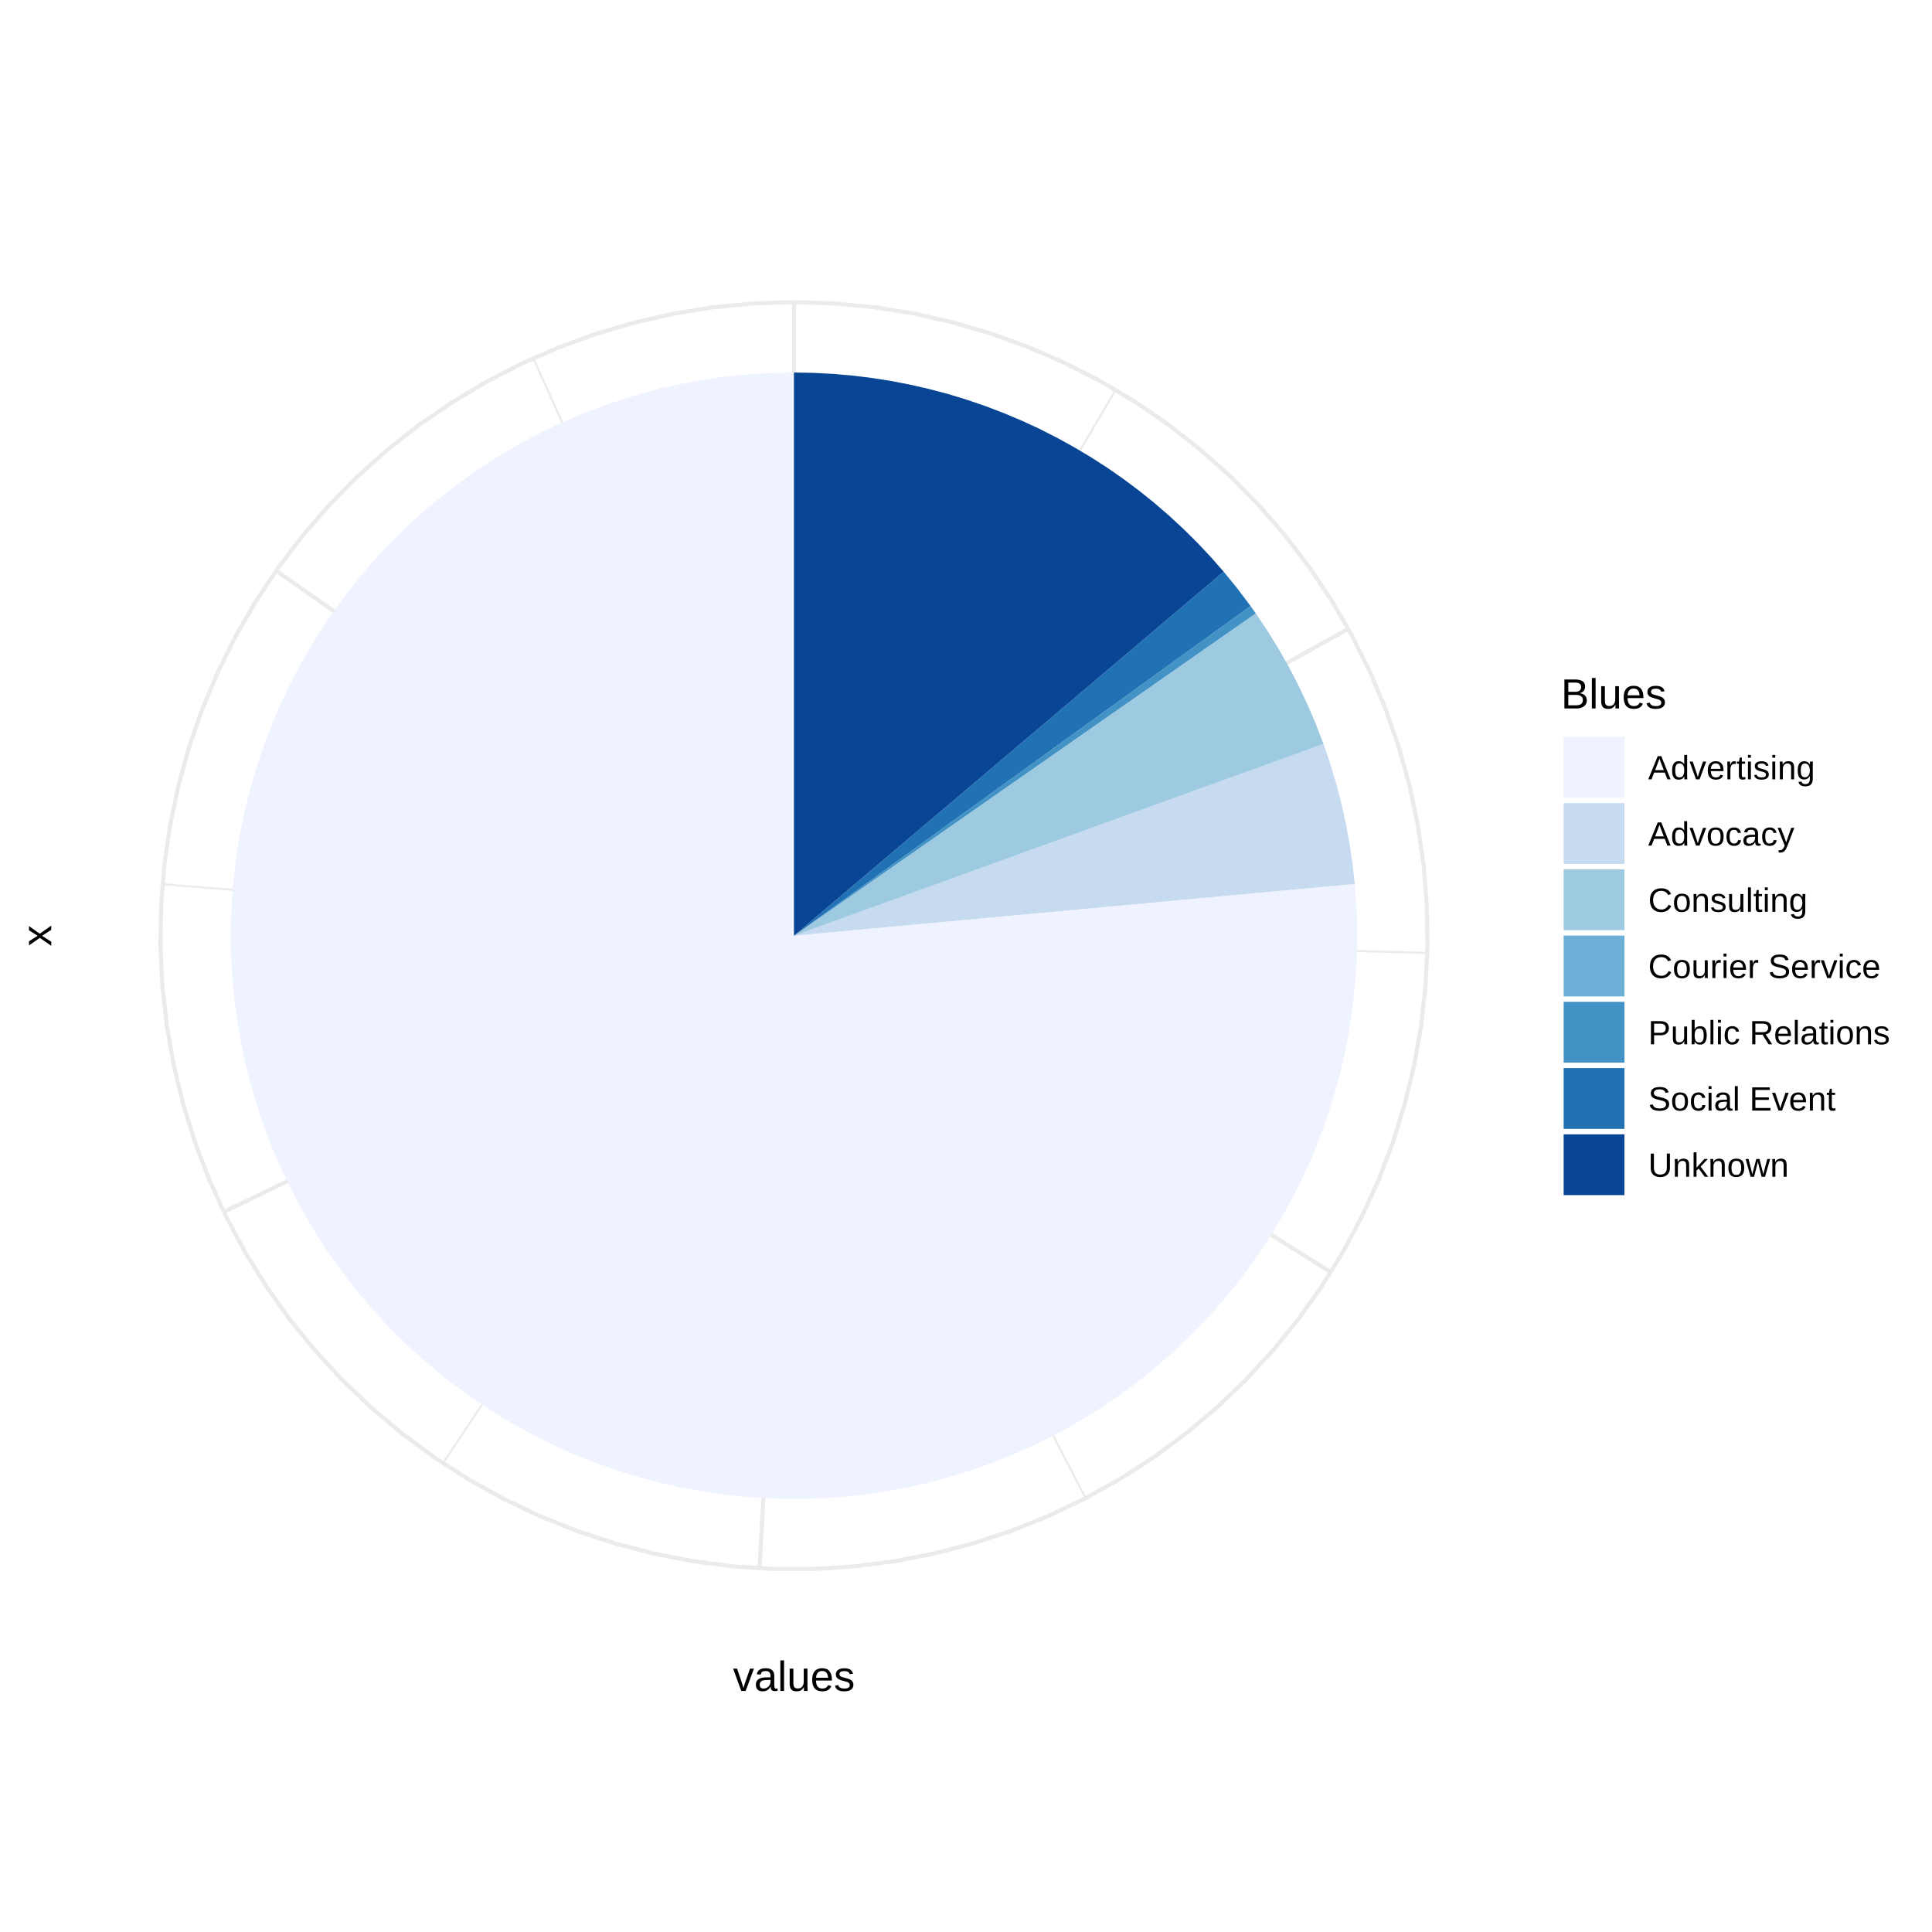
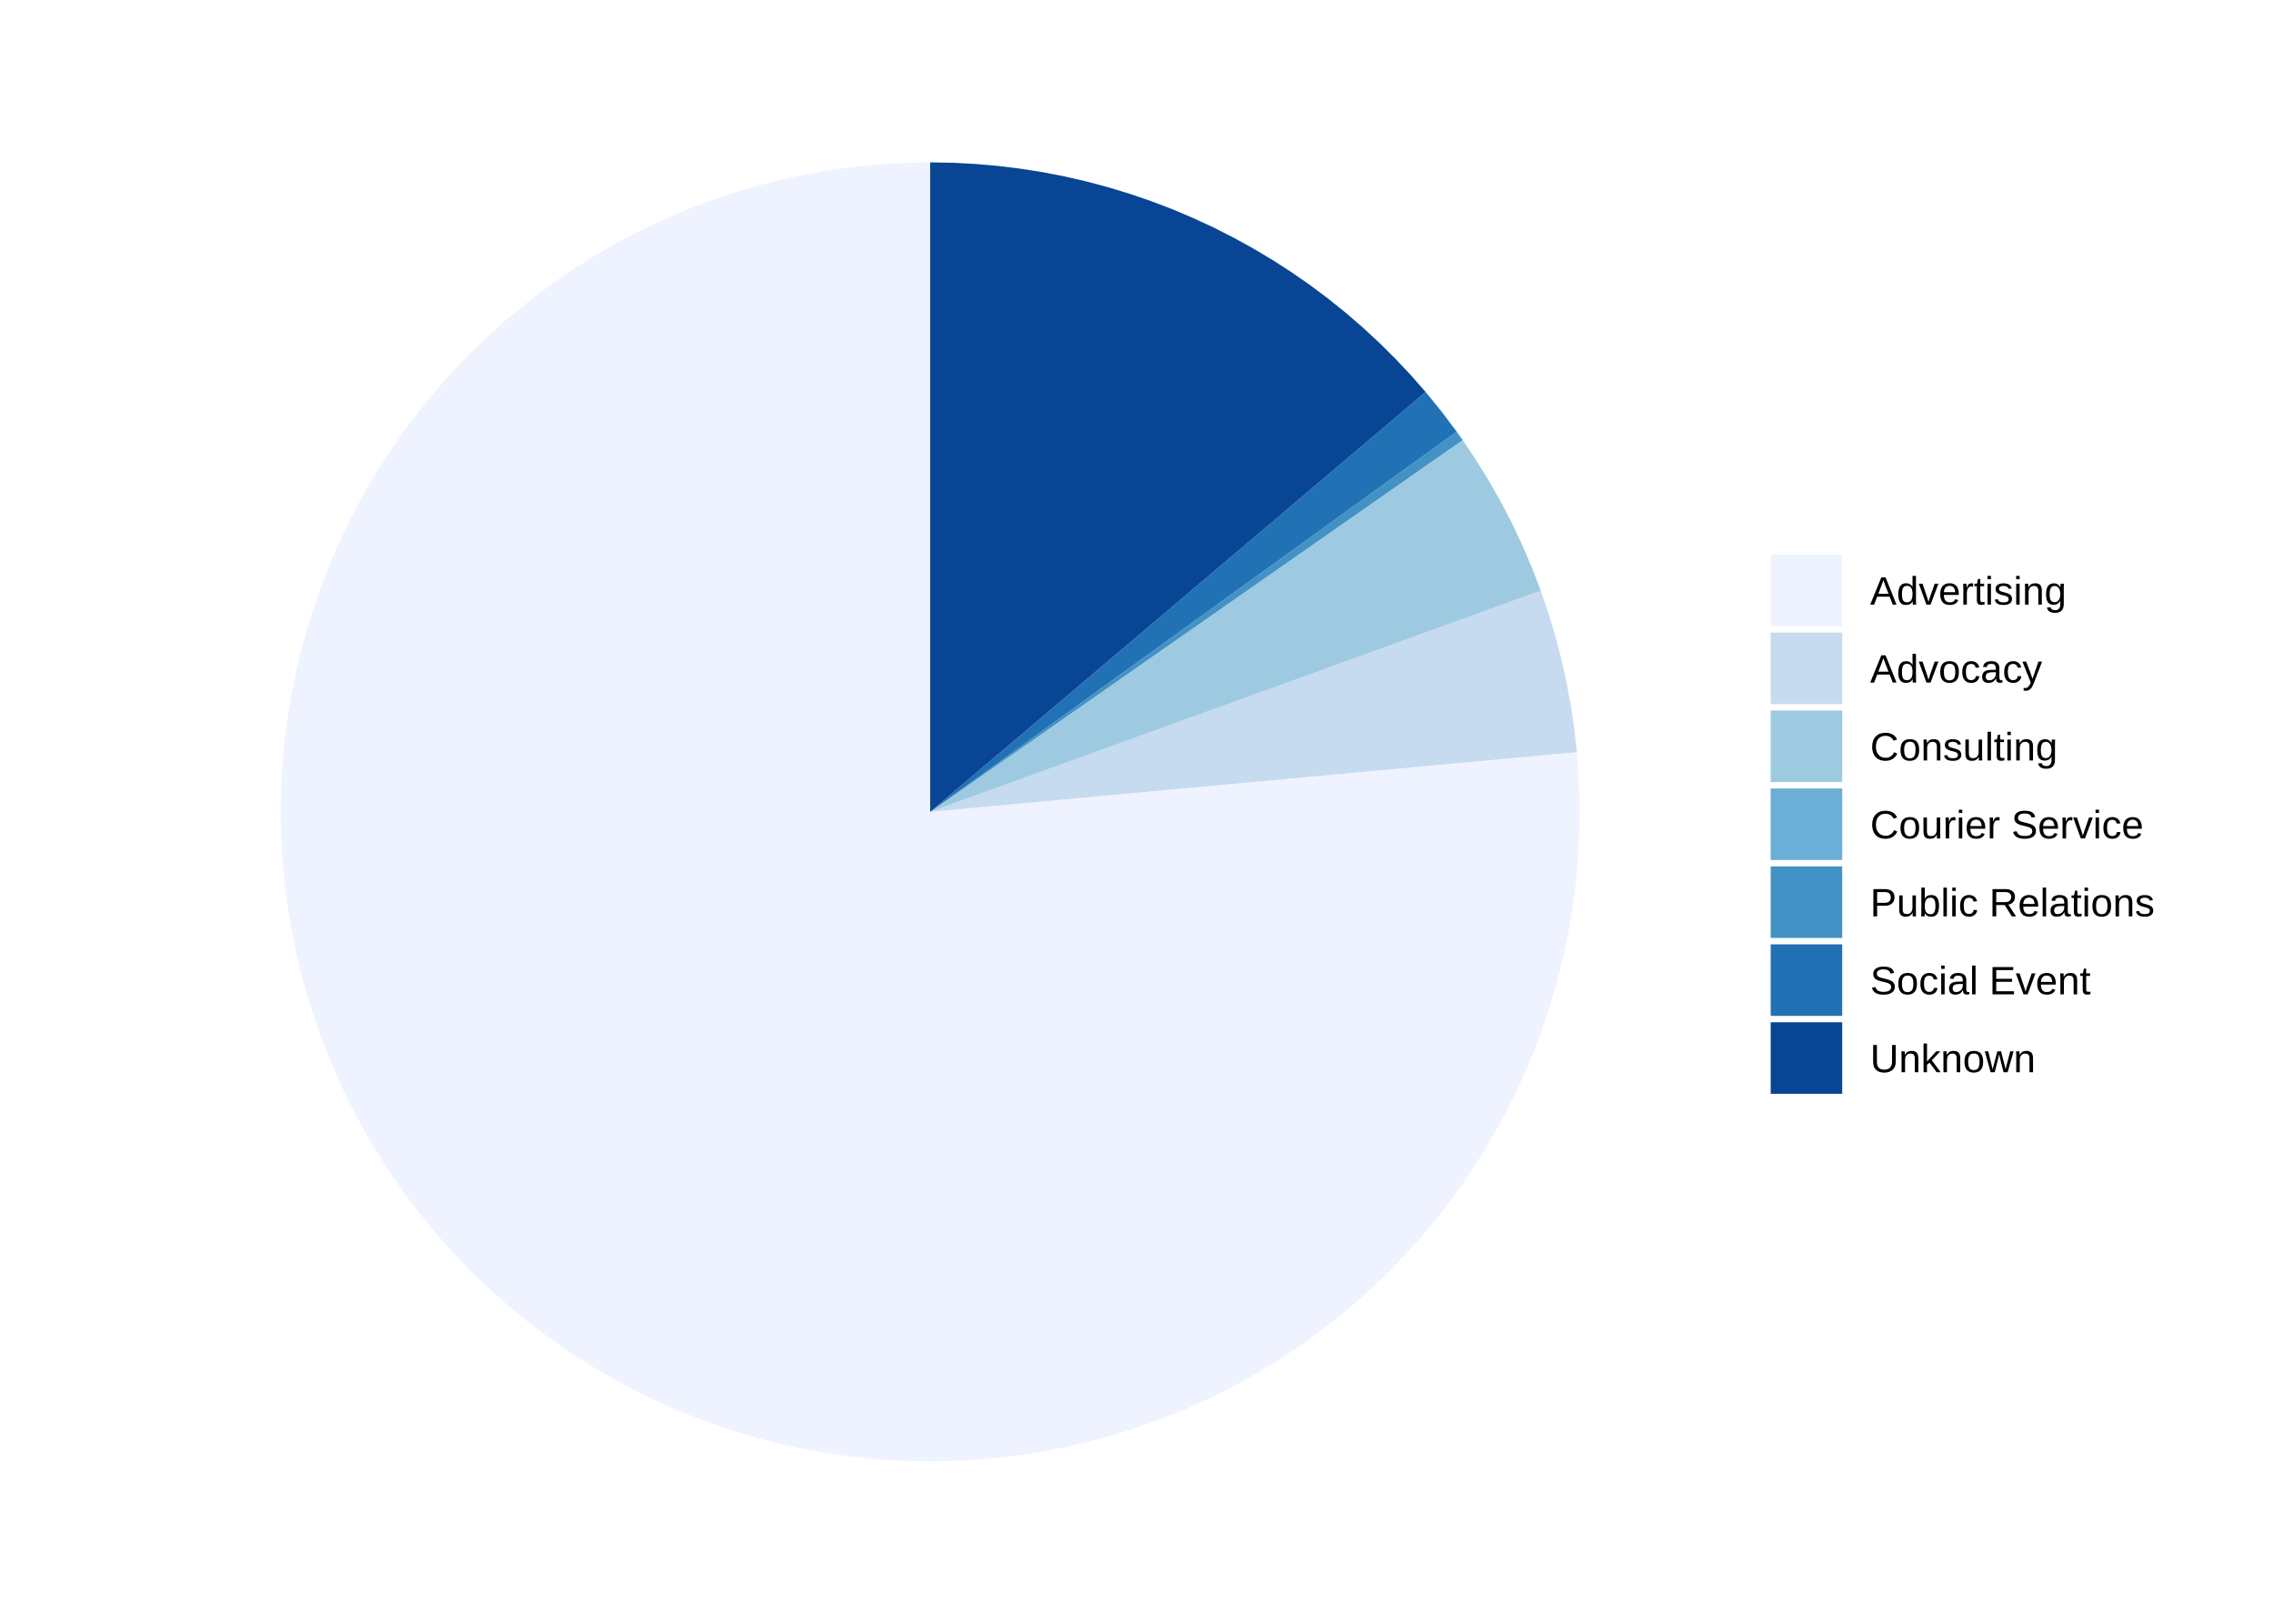
- <svg xmlns="http://www.w3.org/2000/svg" class="svglite" width="504.00pt" height="504.00pt" viewBox="0 0 504.00 504.00">
+ <svg xmlns="http://www.w3.org/2000/svg" class="svglite" width="504.00pt" height="360.00pt" viewBox="0 0 504.00 360.00">
  <defs>
    <style type="text/css">
    .svglite line, .svglite polyline, .svglite polygon, .svglite path, .svglite rect, .svglite circle {
      fill: none;
      stroke: #000000;
      stroke-linecap: round;
      stroke-linejoin: round;
      stroke-miterlimit: 10.00;
    }
    .svglite text {
      white-space: pre;
    }
  </style>
  </defs>
  <rect width="100%" height="100%" style="stroke: none; fill: none;" />
  <defs>
-     <clipPath id="cpMC4wMHw1MDQuMDB8MC4wMHw1MDQuMDA=">
-       <rect x="0.00" y="0.00" width="504.00" height="504.00" />
+     <clipPath id="cpMC4wMHw1MDQuMDB8MC4wMHwzNjAuMDA=">
+       <rect x="0.00" y="0.00" width="504.00" height="360.00" />
    </clipPath>
  </defs>
-   <g clip-path="url(#cpMC4wMHw1MDQuMDB8MC4wMHw1MDQuMDA=)">
+   <g clip-path="url(#cpMC4wMHw1MDQuMDB8MC4wMHwzNjAuMDA=)">
</g>
  <defs>
-     <clipPath id="cpMC4wMHw1MDQuMDB8NTQuOTd8NDQ5LjAz">
-       <rect x="0" y="54.97" width="504.00" height="394.05" />
+     <clipPath id="cpMjYuMjV8Mzg2LjI1fDAuMDB8MzYwLjAw">
+       <rect x="26.25" y="0.00" width="360.00" height="360.00" />
    </clipPath>
  </defs>
-   <g clip-path="url(#cpMC4wMHw1MDQuMDB8NTQuOTd8NDQ5LjAz)">
- </g>
-   <g clip-path="url(#cpMC4wMHw1MDQuMDB8MC4wMHw1MDQuMDA=)">
- </g>
-   <defs>
-     <clipPath id="cpMjMuNDh8MzkwLjc2fDYwLjQ1fDQyNy43NA==">
-       <rect x="23.48" y="60.45" width="367.29" height="367.29" />
-     </clipPath>
-   </defs>
-   <g clip-path="url(#cpMjMuNDh8MzkwLjc2fDYwLjQ1fDQyNy43NA==)">
-     <polyline points="207.12,244.10 207.12,78.82 " style="stroke-width: 1.07; stroke: #EBEBEB; stroke-linecap: butt;" />
-     <polyline points="207.12,244.10 351.73,164.06 " style="stroke-width: 1.07; stroke: #EBEBEB; stroke-linecap: butt;" />
-     <polyline points="207.12,244.10 347.17,331.87 " style="stroke-width: 1.07; stroke: #EBEBEB; stroke-linecap: butt;" />
-     <polyline points="207.12,244.10 198.15,409.13 " style="stroke-width: 1.07; stroke: #EBEBEB; stroke-linecap: butt;" />
-     <polyline points="207.12,244.10 58.38,316.16 " style="stroke-width: 1.07; stroke: #EBEBEB; stroke-linecap: butt;" />
-     <polyline points="207.12,244.10 72.04,148.86 " style="stroke-width: 1.07; stroke: #EBEBEB; stroke-linecap: butt;" />
-     <polyline points="207.12,244.10 207.12,78.82 " style="stroke-width: 0.53; stroke: #EBEBEB; stroke-linecap: butt;" />
-     <polyline points="207.12,244.10 291.05,101.72 " style="stroke-width: 0.53; stroke: #EBEBEB; stroke-linecap: butt;" />
-     <polyline points="207.12,244.10 351.73,164.06 " style="stroke-width: 0.53; stroke: #EBEBEB; stroke-linecap: butt;" />
-     <polyline points="207.12,244.10 372.34,248.59 " style="stroke-width: 0.53; stroke: #EBEBEB; stroke-linecap: butt;" />
-     <polyline points="207.12,244.10 347.17,331.87 " style="stroke-width: 0.53; stroke: #EBEBEB; stroke-linecap: butt;" />
-     <polyline points="207.12,244.10 283.20,390.83 " style="stroke-width: 0.53; stroke: #EBEBEB; stroke-linecap: butt;" />
-     <polyline points="207.12,244.10 198.15,409.13 " style="stroke-width: 0.53; stroke: #EBEBEB; stroke-linecap: butt;" />
-     <polyline points="207.12,244.10 115.58,381.71 " style="stroke-width: 0.53; stroke: #EBEBEB; stroke-linecap: butt;" />
-     <polyline points="207.12,244.10 58.38,316.16 " style="stroke-width: 0.53; stroke: #EBEBEB; stroke-linecap: butt;" />
-     <polyline points="207.12,244.10 42.39,230.65 " style="stroke-width: 0.53; stroke: #EBEBEB; stroke-linecap: butt;" />
-     <polyline points="207.12,244.10 72.04,148.86 " style="stroke-width: 0.53; stroke: #EBEBEB; stroke-linecap: butt;" />
-     <polyline points="207.12,244.10 139.12,93.45 " style="stroke-width: 0.53; stroke: #EBEBEB; stroke-linecap: butt;" />
-     <polyline points="207.12,170.64 211.78,170.79 216.42,171.23 221.02,171.97 225.57,172.99 230.04,174.31 234.42,175.90 238.69,177.77 242.83,179.91 246.83,182.30 250.67,184.94 254.34,187.83 257.81,190.93 261.08,194.26 264.13,197.78 266.96,201.49 269.54,205.37 271.87,209.41 273.94,213.58 275.74,217.88 277.26,222.29 278.51,226.78 279.46,231.34 280.12,235.96 280.49,240.60 280.57,245.26 280.35,249.92 279.83,254.55 279.02,259.14 277.92,263.67 276.54,268.12 274.87,272.48 272.94,276.72 270.74,280.83 268.28,284.79 265.57,288.58 262.64,292.20 259.47,295.63 256.10,298.84 252.53,301.84 248.77,304.60 244.85,307.12 240.78,309.39 236.57,311.39 232.24,313.13 227.82,314.58 223.30,315.75 218.73,316.63 214.10,317.22 209.45,317.52 204.79,317.52 200.14,317.22 195.51,316.63 190.94,315.75 186.42,314.58 182.00,313.13 177.67,311.39 173.46,309.39 169.39,307.12 165.46,304.60 161.71,301.84 158.14,298.84 154.77,295.63 151.60,292.20 148.66,288.58 145.96,284.79 143.50,280.83 141.30,276.72 139.37,272.48 137.70,268.12 136.32,263.67 135.22,259.14 134.41,254.55 133.89,249.92 133.67,245.26 133.75,240.60 134.11,235.96 134.78,231.34 135.73,226.78 136.97,222.29 138.50,217.88 140.30,213.58 142.37,209.41 144.70,205.37 147.28,201.49 150.11,197.78 153.16,194.26 156.43,190.93 159.90,187.83 163.57,184.94 167.41,182.30 171.40,179.91 175.55,177.77 179.82,175.90 184.20,174.31 188.67,172.99 193.22,171.97 197.82,171.23 202.46,170.79 207.12,170.64 " style="stroke-width: 1.07; stroke: #EBEBEB; stroke-linecap: butt;" />
-     <polyline points="207.12,78.82 217.60,79.15 228.04,80.15 238.40,81.80 248.63,84.12 258.69,87.07 268.55,90.66 278.16,94.86 287.48,99.67 296.48,105.06 305.12,111.00 313.36,117.49 321.18,124.48 328.53,131.95 335.40,139.88 341.75,148.23 347.56,156.96 352.81,166.04 357.46,175.44 361.52,185.11 364.95,195.02 367.74,205.13 369.89,215.40 371.38,225.78 372.21,236.23 372.38,246.72 371.88,257.20 370.72,267.62 368.90,277.95 366.42,288.14 363.31,298.16 359.57,307.95 355.21,317.49 350.26,326.74 344.73,335.65 338.64,344.19 332.03,352.33 324.91,360.04 317.32,367.28 309.29,374.02 300.84,380.24 292.02,385.91 282.86,391.00 273.39,395.51 263.65,399.41 253.68,402.68 243.53,405.32 233.23,407.30 222.83,408.63 212.36,409.29 201.88,409.29 191.41,408.63 181.01,407.30 170.71,405.32 160.56,402.68 150.59,399.41 140.85,395.51 131.38,391.00 122.22,385.91 113.40,380.24 104.95,374.02 96.92,367.28 89.33,360.04 82.21,352.33 75.60,344.19 69.51,335.65 63.98,326.74 59.03,317.49 54.67,307.95 50.93,298.16 47.82,288.14 45.34,277.95 43.52,267.62 42.36,257.20 41.86,246.72 42.03,236.23 42.86,225.78 44.35,215.40 46.50,205.13 49.29,195.02 52.72,185.11 56.78,175.44 61.43,166.04 66.68,156.96 72.49,148.23 78.84,139.88 85.71,131.95 93.06,124.48 100.88,117.49 109.12,111.00 117.76,105.06 126.76,99.67 136.08,94.86 145.69,90.66 155.55,87.07 165.61,84.12 175.84,81.80 186.20,80.15 196.64,79.15 207.12,78.82 " style="stroke-width: 1.07; stroke: #EBEBEB; stroke-linecap: butt;" />
-     <polygon points="207.12,244.10 207.12,239.03 207.12,233.97 207.12,228.90 207.12,223.83 207.12,218.77 207.12,213.70 207.12,208.64 207.12,203.57 207.12,198.50 207.12,193.44 207.12,188.37 207.12,183.31 207.12,178.24 207.12,173.17 207.12,168.11 207.12,163.04 207.12,157.98 207.12,152.91 207.12,147.84 207.12,142.78 207.12,137.71 207.12,132.64 207.12,127.58 207.12,122.51 207.12,117.45 207.12,112.38 207.12,107.31 207.12,102.25 207.12,97.18 202.15,97.27 197.19,97.52 192.23,97.94 187.30,98.53 182.38,99.28 177.50,100.20 172.65,101.28 167.84,102.53 163.07,103.94 158.36,105.51 153.69,107.24 149.10,109.13 144.56,111.17 140.10,113.36 135.72,115.70 131.42,118.19 127.20,120.82 123.08,123.60 119.05,126.51 115.12,129.55 111.30,132.73 107.59,136.04 103.99,139.47 100.51,143.02 97.15,146.68 93.92,150.46 90.81,154.34 87.84,158.32 85.01,162.41 82.32,166.59 79.77,170.85 77.36,175.20 75.10,179.63 73.00,184.13 71.05,188.70 69.25,193.34 67.61,198.03 66.13,202.78 64.82,207.57 63.66,212.41 62.67,217.28 61.85,222.18 61.19,227.10 60.70,232.05 60.38,237.01 60.22,241.98 60.23,246.95 60.41,251.92 60.76,256.88 61.28,261.82 61.96,266.74 62.81,271.64 63.82,276.51 65.00,281.33 66.34,286.12 67.84,290.86 69.51,295.54 71.33,300.17 73.30,304.73 75.43,309.22 77.71,313.64 80.13,317.98 82.70,322.23 85.42,326.40 88.27,330.47 91.26,334.44 94.38,338.30 97.64,342.06 101.01,345.71 104.51,349.24 108.13,352.65 111.85,355.94 115.69,359.10 119.64,362.13 123.68,365.02 127.82,367.77 132.04,370.38 136.36,372.85 140.76,375.17 145.23,377.34 149.77,379.36 154.38,381.22 159.05,382.93 163.77,384.47 168.54,385.86 173.36,387.08 178.22,388.14 183.11,389.04 188.02,389.77 192.96,390.33 197.92,390.72 202.88,390.95 207.85,391.01 212.82,390.90 217.79,390.63 222.74,390.18 227.67,389.57 232.58,388.79 237.46,387.85 242.30,386.74 247.11,385.47 251.87,384.03 256.58,382.44 261.23,380.69 265.82,378.78 270.34,376.72 274.79,374.50 279.16,372.14 283.45,369.63 287.65,366.97 291.76,364.18 295.78,361.25 299.69,358.18 303.50,354.98 307.19,351.66 310.77,348.21 314.24,344.65 317.58,340.97 320.79,337.17 323.87,333.28 326.82,329.28 329.64,325.18 332.31,320.99 334.84,316.71 337.22,312.35 339.46,307.91 341.54,303.39 343.47,298.81 345.24,294.17 346.85,289.47 348.31,284.71 349.60,279.91 350.73,275.07 351.70,270.20 352.50,265.29 353.13,260.36 353.60,255.41 353.90,250.45 354.03,245.48 353.99,240.51 353.79,235.55 353.41,230.59 348.37,231.06 343.32,231.52 338.28,231.99 333.23,232.45 328.19,232.92 323.15,233.38 318.10,233.85 313.06,234.32 308.01,234.78 302.97,235.25 297.92,235.71 292.88,236.18 287.83,236.65 282.79,237.11 277.74,237.58 272.70,238.04 267.65,238.51 262.61,238.97 257.57,239.44 252.52,239.91 247.48,240.37 242.43,240.84 237.39,241.30 232.34,241.77 227.30,242.23 222.25,242.70 217.21,243.17 212.16,243.63 207.12,244.10 207.12,244.10 " style="stroke-width: 1.07; stroke: none; stroke-linecap: butt; stroke-linejoin: miter; fill: #EFF3FF;" />
-     <polygon points="207.12,244.10 212.16,243.63 217.21,243.17 222.25,242.70 227.30,242.23 232.34,241.77 237.39,241.30 242.43,240.84 247.48,240.37 252.52,239.91 257.57,239.44 262.61,238.97 267.65,238.51 272.70,238.04 277.74,237.58 282.79,237.11 287.83,236.65 292.88,236.18 297.92,235.71 302.97,235.25 308.01,234.78 313.06,234.32 318.10,233.85 323.15,233.38 328.19,232.92 333.23,232.45 338.28,231.99 343.32,231.52 348.37,231.06 353.41,230.59 352.82,225.26 352.04,219.96 351.06,214.69 349.89,209.46 348.54,204.28 346.99,199.15 345.26,194.08 340.49,195.80 335.73,197.53 330.97,199.25 326.20,200.98 321.44,202.70 316.68,204.43 311.91,206.15 307.15,207.87 302.39,209.60 297.62,211.32 292.86,213.05 288.10,214.77 283.33,216.50 278.57,218.22 273.81,219.95 269.04,221.67 264.28,223.40 259.52,225.12 254.75,226.85 249.99,228.57 245.23,230.30 240.46,232.02 235.70,233.75 230.94,235.47 226.17,237.20 221.41,238.92 216.65,240.65 211.88,242.37 207.12,244.10 207.12,244.10 " style="stroke-width: 1.07; stroke: none; stroke-linecap: butt; stroke-linejoin: miter; fill: #C6DBEF;" />
-     <polygon points="207.12,244.10 211.88,242.37 216.65,240.65 221.41,238.92 226.17,237.20 230.94,235.47 235.70,233.75 240.46,232.02 245.23,230.30 249.99,228.57 254.75,226.85 259.52,225.12 264.28,223.40 269.04,221.67 273.81,219.95 278.57,218.22 283.33,216.50 288.10,214.77 292.86,213.05 297.62,211.32 302.39,209.60 307.15,207.87 311.91,206.15 316.68,204.43 321.44,202.70 326.20,200.98 330.97,199.25 335.73,197.53 340.49,195.80 345.26,194.08 343.29,188.95 341.14,183.90 338.79,178.94 336.27,174.06 333.56,169.29 330.68,164.61 327.62,160.05 323.47,162.95 319.31,165.85 315.16,168.75 311.00,171.65 306.84,174.54 302.69,177.44 298.53,180.34 294.38,183.24 290.22,186.14 286.07,189.03 281.91,191.93 277.76,194.83 273.60,197.73 269.45,200.63 265.29,203.52 261.14,206.42 256.98,209.32 252.83,212.22 248.67,215.12 244.52,218.01 240.36,220.91 236.21,223.81 232.05,226.71 227.90,229.61 223.74,232.51 219.59,235.40 215.43,238.30 211.28,241.20 207.12,244.10 207.12,244.10 " style="stroke-width: 1.07; stroke: none; stroke-linecap: butt; stroke-linejoin: miter; fill: #9ECAE1;" />
-     <polygon points="207.12,244.10 211.28,241.20 215.43,238.30 219.59,235.40 223.74,232.51 227.90,229.61 232.05,226.71 236.21,223.81 240.36,220.91 244.52,218.01 248.67,215.12 252.83,212.22 256.98,209.32 261.14,206.42 265.29,203.52 269.45,200.63 273.60,197.73 277.76,194.83 281.91,191.93 286.07,189.03 290.22,186.14 294.38,183.24 298.53,180.34 302.69,177.44 306.84,174.54 311.00,171.65 315.16,168.75 319.31,165.85 323.47,162.95 327.62,160.05 327.59,160.01 323.44,162.91 319.28,165.81 315.13,168.71 310.97,171.61 306.82,174.51 302.66,177.41 298.51,180.31 294.36,183.21 290.20,186.10 286.05,189.00 281.89,191.90 277.74,194.80 273.59,197.70 269.43,200.60 265.28,203.50 261.12,206.40 256.97,209.30 252.82,212.20 248.66,215.10 244.51,218.00 240.35,220.90 236.20,223.80 232.04,226.70 227.89,229.60 223.74,232.50 219.58,235.40 215.43,238.30 211.27,241.20 207.12,244.10 207.12,244.10 " style="stroke-width: 1.07; stroke: none; stroke-linecap: butt; stroke-linejoin: miter; fill: #6BAED6;" />
-     <polygon points="207.12,244.10 211.27,241.20 215.43,238.30 219.58,235.40 223.74,232.50 227.89,229.60 232.04,226.70 236.20,223.80 240.35,220.90 244.51,218.00 248.66,215.10 252.82,212.20 256.97,209.30 261.12,206.40 265.28,203.50 269.43,200.60 273.59,197.70 277.74,194.80 281.89,191.90 286.05,189.00 290.20,186.10 294.36,183.21 298.51,180.31 302.66,177.41 306.82,174.51 310.97,171.61 315.13,168.71 319.28,165.81 323.44,162.91 327.59,160.01 326.23,158.09 322.12,161.06 318.02,164.02 313.91,166.99 309.80,169.96 305.69,172.92 301.59,175.89 297.48,178.85 293.37,181.82 289.27,184.78 285.16,187.75 281.05,190.72 276.94,193.68 272.84,196.65 268.73,199.61 264.62,202.58 260.51,205.54 256.41,208.51 252.30,211.48 248.19,214.44 244.09,217.41 239.98,220.37 235.87,223.34 231.76,226.30 227.66,229.27 223.55,232.24 219.44,235.20 215.33,238.17 211.23,241.13 207.12,244.10 207.12,244.10 " style="stroke-width: 1.07; stroke: none; stroke-linecap: butt; stroke-linejoin: miter; fill: #4292C6;" />
-     <polygon points="207.12,244.10 211.23,241.13 215.33,238.17 219.44,235.20 223.55,232.24 227.66,229.27 231.76,226.30 235.87,223.34 239.98,220.37 244.09,217.41 248.19,214.44 252.30,211.48 256.41,208.51 260.51,205.54 264.62,202.58 268.73,199.61 272.84,196.65 276.94,193.68 281.05,190.72 285.16,187.75 289.27,184.78 293.37,181.82 297.48,178.85 301.59,175.89 305.69,172.92 309.80,169.96 313.91,166.99 318.02,164.02 322.12,161.06 326.23,158.09 322.81,153.54 319.21,149.13 315.35,152.40 311.48,155.68 307.62,158.95 303.75,162.23 299.89,165.50 296.02,168.78 292.16,172.05 288.29,175.33 284.43,178.60 280.56,181.88 276.69,185.15 272.83,188.43 268.96,191.70 265.10,194.98 261.23,198.25 257.37,201.53 253.50,204.80 249.64,208.07 245.77,211.35 241.91,214.62 238.04,217.90 234.18,221.17 230.31,224.45 226.45,227.72 222.58,231.00 218.72,234.27 214.85,237.55 210.99,240.82 207.12,244.10 207.12,244.10 " style="stroke-width: 1.07; stroke: none; stroke-linecap: butt; stroke-linejoin: miter; fill: #2171B5;" />
-     <polygon points="207.12,244.10 210.99,240.82 214.85,237.55 218.72,234.27 222.58,231.00 226.45,227.72 230.31,224.45 234.18,221.17 238.04,217.90 241.91,214.62 245.77,211.35 249.64,208.07 253.50,204.80 257.37,201.53 261.23,198.25 265.10,194.98 268.96,191.70 272.83,188.43 276.69,185.15 280.56,181.88 284.43,178.60 288.29,175.33 292.16,172.05 296.02,168.78 299.89,165.50 303.75,162.23 307.62,158.95 311.48,155.68 315.35,152.40 319.21,149.13 315.85,145.29 312.35,141.58 308.73,137.99 304.99,134.53 301.13,131.20 297.15,128.00 293.07,124.95 288.88,122.03 284.59,119.27 280.21,116.66 275.75,114.20 271.20,111.89 266.57,109.75 261.87,107.77 257.11,105.95 252.28,104.30 247.40,102.81 242.47,101.50 237.50,100.36 232.49,99.39 227.46,98.60 222.39,97.98 217.31,97.54 212.22,97.27 207.12,97.18 207.12,102.25 207.12,107.31 207.12,112.38 207.12,117.45 207.12,122.51 207.12,127.58 207.12,132.64 207.12,137.71 207.12,142.78 207.12,147.84 207.12,152.91 207.12,157.98 207.12,163.04 207.12,168.11 207.12,173.17 207.12,178.24 207.12,183.31 207.12,188.37 207.12,193.44 207.12,198.50 207.12,203.57 207.12,208.64 207.12,213.70 207.12,218.77 207.12,223.83 207.12,228.90 207.12,233.97 207.12,239.03 207.12,244.10 207.12,244.10 " style="stroke-width: 1.07; stroke: none; stroke-linecap: butt; stroke-linejoin: miter; fill: #084594;" />
+   <g clip-path="url(#cpMjYuMjV8Mzg2LjI1fDAuMDB8MzYwLjAw)">
+     <polygon points="206.25,180.00 206.25,175.03 206.25,170.07 206.25,165.10 206.25,160.14 206.25,155.17 206.25,150.21 206.25,145.24 206.25,140.28 206.25,135.31 206.25,130.34 206.25,125.38 206.25,120.41 206.25,115.45 206.25,110.48 206.25,105.52 206.25,100.55 206.25,95.59 206.25,90.62 206.25,85.66 206.25,80.69 206.25,75.72 206.25,70.76 206.25,65.79 206.25,60.83 206.25,55.86 206.25,50.90 206.25,45.93 206.25,40.97 206.25,36.00 201.37,36.08 196.51,36.33 191.65,36.74 186.82,37.32 182.00,38.06 177.21,38.96 172.46,40.02 167.74,41.24 163.07,42.62 158.45,44.16 153.88,45.86 149.37,47.71 144.93,49.71 140.56,51.85 136.26,54.15 132.04,56.59 127.91,59.17 123.87,61.89 119.92,64.74 116.07,67.73 112.33,70.84 108.69,74.08 105.16,77.45 101.75,80.92 98.46,84.51 95.29,88.22 92.25,92.02 89.34,95.93 86.56,99.93 83.92,104.03 81.42,108.21 79.06,112.47 76.85,116.81 74.79,121.23 72.87,125.71 71.11,130.25 69.51,134.85 68.06,139.50 66.77,144.20 65.64,148.94 64.67,153.71 63.86,158.52 63.21,163.34 62.73,168.19 62.41,173.05 62.26,177.92 62.27,182.80 62.45,187.66 62.79,192.52 63.30,197.37 63.97,202.20 64.80,207.00 65.79,211.76 66.95,216.50 68.26,221.19 69.73,225.83 71.36,230.42 73.15,234.96 75.08,239.43 77.17,243.83 79.40,248.16 81.78,252.41 84.30,256.58 86.96,260.66 89.76,264.65 92.69,268.55 95.75,272.34 98.93,276.02 102.24,279.60 105.67,283.06 109.22,286.40 112.87,289.62 116.63,292.72 120.50,295.69 124.46,298.52 128.52,301.22 132.66,303.78 136.89,306.20 141.20,308.47 145.58,310.60 150.03,312.58 154.55,314.40 159.13,316.07 163.76,317.59 168.44,318.95 173.16,320.15 177.92,321.19 182.71,322.06 187.53,322.78 192.37,323.33 197.23,323.72 202.09,323.94 206.96,324.00 211.84,323.89 216.70,323.62 221.55,323.18 226.39,322.58 231.20,321.82 235.98,320.90 240.73,319.81 245.44,318.56 250.11,317.16 254.72,315.60 259.28,313.88 263.78,312.01 268.21,309.99 272.57,307.82 276.86,305.50 281.06,303.04 285.18,300.44 289.21,297.70 293.15,294.82 296.98,291.82 300.71,288.69 304.33,285.43 307.84,282.05 311.24,278.55 314.51,274.95 317.66,271.23 320.68,267.41 323.57,263.49 326.33,259.47 328.95,255.36 331.43,251.17 333.77,246.89 335.96,242.54 338.00,238.12 339.89,233.63 341.63,229.08 343.21,224.47 344.63,219.81 345.90,215.11 347.01,210.36 347.96,205.58 348.74,200.77 349.36,195.94 349.82,191.09 350.11,186.23 350.24,181.36 350.20,176.49 350.00,171.62 349.64,166.76 344.69,167.22 339.75,167.67 334.80,168.13 329.86,168.59 324.91,169.04 319.97,169.50 315.02,169.96 310.08,170.41 305.14,170.87 300.19,171.33 295.25,171.78 290.30,172.24 285.36,172.70 280.41,173.15 275.47,173.61 270.52,174.06 265.58,174.52 260.64,174.98 255.69,175.43 250.75,175.89 245.80,176.35 240.86,176.80 235.91,177.26 230.97,177.72 226.02,178.17 221.08,178.63 216.13,179.09 211.19,179.54 206.25,180.00 206.25,180.00 " style="stroke-width: 1.07; stroke: none; stroke-linecap: butt; stroke-linejoin: miter; fill: #EFF3FF;" />
+     <polygon points="206.25,180.00 211.19,179.54 216.13,179.09 221.08,178.63 226.02,178.17 230.97,177.72 235.91,177.26 240.86,176.80 245.80,176.35 250.75,175.89 255.69,175.43 260.64,174.98 265.58,174.52 270.52,174.06 275.47,173.61 280.41,173.15 285.36,172.70 290.30,172.24 295.25,171.78 300.19,171.33 305.14,170.87 310.08,170.41 315.02,169.96 319.97,169.50 324.91,169.04 329.86,168.59 334.80,168.13 339.75,167.67 344.69,167.22 349.64,166.76 349.06,161.54 348.29,156.34 347.33,151.18 346.19,146.05 344.86,140.97 343.34,135.94 341.64,130.97 336.97,132.66 332.30,134.35 327.64,136.04 322.97,137.73 318.30,139.42 313.63,141.11 308.96,142.81 304.29,144.50 299.62,146.19 294.95,147.88 290.28,149.57 285.62,151.26 280.95,152.95 276.28,154.64 271.61,156.33 266.94,158.02 262.27,159.71 257.60,161.40 252.93,163.09 248.27,164.78 243.60,166.47 238.93,168.17 234.26,169.86 229.59,171.55 224.92,173.24 220.25,174.93 215.58,176.62 210.91,178.31 206.25,180.00 206.25,180.00 " style="stroke-width: 1.07; stroke: none; stroke-linecap: butt; stroke-linejoin: miter; fill: #C6DBEF;" />
+     <polygon points="206.25,180.00 210.91,178.31 215.58,176.62 220.25,174.93 224.92,173.24 229.59,171.55 234.26,169.86 238.93,168.17 243.60,166.47 248.27,164.78 252.93,163.09 257.60,161.40 262.27,159.71 266.94,158.02 271.61,156.33 276.28,154.64 280.95,152.95 285.62,151.26 290.28,149.57 294.95,147.88 299.62,146.19 304.29,144.50 308.96,142.81 313.63,141.11 318.30,139.42 322.97,137.73 327.64,136.04 332.30,134.35 336.97,132.66 341.64,130.97 339.72,125.95 337.60,121.00 335.31,116.13 332.83,111.35 330.18,106.67 327.35,102.09 324.36,97.62 320.28,100.46 316.21,103.30 312.14,106.14 308.07,108.99 303.99,111.83 299.92,114.67 295.85,117.51 291.77,120.35 287.70,123.19 283.63,126.03 279.56,128.87 275.48,131.71 271.41,134.55 267.34,137.39 263.26,140.23 259.19,143.07 255.12,145.91 251.05,148.75 246.97,151.59 242.90,154.43 238.83,157.28 234.76,160.12 230.68,162.96 226.61,165.80 222.54,168.64 218.46,171.48 214.39,174.32 210.32,177.16 206.25,180.00 206.25,180.00 " style="stroke-width: 1.07; stroke: none; stroke-linecap: butt; stroke-linejoin: miter; fill: #9ECAE1;" />
+     <polygon points="206.25,180.00 210.32,177.16 214.39,174.32 218.46,171.48 222.54,168.64 226.61,165.80 230.68,162.96 234.76,160.12 238.83,157.28 242.90,154.43 246.97,151.59 251.05,148.75 255.12,145.91 259.19,143.07 263.26,140.23 267.34,137.39 271.41,134.55 275.48,131.71 279.56,128.87 283.63,126.03 287.70,123.19 291.77,120.35 295.85,117.51 299.92,114.67 303.99,111.83 308.07,108.99 312.14,106.14 316.21,103.30 320.28,100.46 324.36,97.62 324.33,97.58 320.25,100.42 316.18,103.26 312.11,106.11 308.04,108.95 303.97,111.79 299.90,114.63 295.82,117.47 291.75,120.32 287.68,123.16 283.61,126.00 279.54,128.84 275.46,131.68 271.39,134.53 267.32,137.37 263.25,140.21 259.18,143.05 255.11,145.89 251.03,148.74 246.96,151.58 242.89,154.42 238.82,157.26 234.75,160.11 230.68,162.95 226.60,165.79 222.53,168.63 218.46,171.47 214.39,174.32 210.32,177.16 206.25,180.00 206.25,180.00 " style="stroke-width: 1.07; stroke: none; stroke-linecap: butt; stroke-linejoin: miter; fill: #6BAED6;" />
+     <polygon points="206.25,180.00 210.32,177.16 214.39,174.32 218.46,171.47 222.53,168.63 226.60,165.79 230.68,162.95 234.75,160.11 238.82,157.26 242.89,154.42 246.96,151.58 251.03,148.74 255.11,145.89 259.18,143.05 263.25,140.21 267.32,137.37 271.39,134.53 275.46,131.68 279.54,128.84 283.61,126.00 287.68,123.16 291.75,120.32 295.82,117.47 299.90,114.63 303.97,111.79 308.04,108.95 312.11,106.11 316.18,103.26 320.25,100.42 324.33,97.58 322.99,95.70 318.97,98.61 314.94,101.52 310.92,104.42 306.89,107.33 302.86,110.24 298.84,113.14 294.81,116.05 290.79,118.96 286.76,121.86 282.74,124.77 278.71,127.68 274.68,130.58 270.66,133.49 266.63,136.40 262.61,139.30 258.58,142.21 254.56,145.12 250.53,148.03 246.50,150.93 242.48,153.84 238.45,156.75 234.43,159.65 230.40,162.56 226.37,165.47 222.35,168.37 218.32,171.28 214.30,174.19 210.27,177.09 206.25,180.00 206.25,180.00 " style="stroke-width: 1.07; stroke: none; stroke-linecap: butt; stroke-linejoin: miter; fill: #4292C6;" />
+     <polygon points="206.25,180.00 210.27,177.09 214.30,174.19 218.32,171.28 222.35,168.37 226.37,165.47 230.40,162.56 234.43,159.65 238.45,156.75 242.48,153.84 246.50,150.93 250.53,148.03 254.56,145.12 258.58,142.21 262.61,139.30 266.63,136.40 270.66,133.49 274.68,130.58 278.71,127.68 282.74,124.77 286.76,121.86 290.79,118.96 294.81,116.05 298.84,113.14 302.86,110.24 306.89,107.33 310.92,104.42 314.94,101.52 318.97,98.61 322.99,95.70 319.64,91.24 316.11,86.91 312.33,90.12 308.54,93.33 304.75,96.54 300.96,99.75 297.17,102.96 293.38,106.17 289.59,109.38 285.81,112.59 282.02,115.80 278.23,119.01 274.44,122.22 270.65,125.43 266.86,128.64 263.07,131.85 259.29,135.06 255.50,138.27 251.71,141.48 247.92,144.69 244.13,147.90 240.34,151.11 236.55,154.32 232.77,157.53 228.98,160.74 225.19,163.95 221.40,167.16 217.61,170.37 213.82,173.58 210.03,176.79 206.25,180.00 206.25,180.00 " style="stroke-width: 1.07; stroke: none; stroke-linecap: butt; stroke-linejoin: miter; fill: #2171B5;" />
+     <polygon points="206.25,180.00 210.03,176.79 213.82,173.58 217.61,170.37 221.40,167.16 225.19,163.95 228.98,160.74 232.77,157.53 236.55,154.32 240.34,151.11 244.13,147.90 247.92,144.69 251.71,141.48 255.50,138.27 259.29,135.06 263.07,131.85 266.86,128.64 270.65,125.43 274.44,122.22 278.23,119.01 282.02,115.80 285.81,112.59 289.59,109.38 293.38,106.17 297.17,102.96 300.96,99.75 304.75,96.54 308.54,93.33 312.33,90.12 316.11,86.91 312.82,83.16 309.39,79.52 305.84,76.00 302.17,72.60 298.39,69.34 294.49,66.21 290.49,63.21 286.38,60.36 282.18,57.65 277.89,55.09 273.51,52.68 269.05,50.42 264.52,48.32 259.91,46.37 255.24,44.59 250.51,42.97 245.73,41.52 240.90,40.23 236.02,39.11 231.12,38.16 226.18,37.39 221.22,36.78 216.24,36.35 211.24,36.09 206.25,36.00 206.25,40.97 206.25,45.93 206.25,50.90 206.25,55.86 206.25,60.83 206.25,65.79 206.25,70.76 206.25,75.72 206.25,80.69 206.25,85.66 206.25,90.62 206.25,95.59 206.25,100.55 206.25,105.52 206.25,110.48 206.25,115.45 206.25,120.41 206.25,125.38 206.25,130.34 206.25,135.31 206.25,140.28 206.25,145.24 206.25,150.21 206.25,155.17 206.25,160.14 206.25,165.10 206.25,170.07 206.25,175.03 206.25,180.00 206.25,180.00 " style="stroke-width: 1.07; stroke: none; stroke-linecap: butt; stroke-linejoin: miter; fill: #084594;" />
  </g>
-   <g clip-path="url(#cpMC4wMHw1MDQuMDB8MC4wMHw1MDQuMDA=)">
-     <text x="207.12" y="441.11" text-anchor="middle" style="font-size: 11.00px; font-family: &quot;Arial&quot;;" textLength="31.80px" lengthAdjust="spacingAndGlyphs">values</text>
-     <text transform="translate(13.37,244.10) rotate(-90)" text-anchor="middle" style="font-size: 11.00px; font-family: &quot;Arial&quot;;" textLength="5.50px" lengthAdjust="spacingAndGlyphs">x</text>
-     <text x="407.20" y="184.82" style="font-size: 11.00px; font-family: &quot;Arial&quot;;" textLength="27.52px" lengthAdjust="spacingAndGlyphs">Blues</text>
-     <rect x="407.91" y="192.23" width="15.86" height="15.86" style="stroke-width: 1.07; stroke: none; stroke-linecap: butt; stroke-linejoin: miter; fill: #EFF3FF;" />
-     <rect x="407.91" y="209.51" width="15.86" height="15.86" style="stroke-width: 1.07; stroke: none; stroke-linecap: butt; stroke-linejoin: miter; fill: #C6DBEF;" />
-     <rect x="407.91" y="226.79" width="15.86" height="15.86" style="stroke-width: 1.07; stroke: none; stroke-linecap: butt; stroke-linejoin: miter; fill: #9ECAE1;" />
-     <rect x="407.91" y="244.07" width="15.86" height="15.86" style="stroke-width: 1.07; stroke: none; stroke-linecap: butt; stroke-linejoin: miter; fill: #6BAED6;" />
-     <rect x="407.91" y="261.35" width="15.86" height="15.86" style="stroke-width: 1.07; stroke: none; stroke-linecap: butt; stroke-linejoin: miter; fill: #4292C6;" />
-     <rect x="407.91" y="278.63" width="15.86" height="15.86" style="stroke-width: 1.07; stroke: none; stroke-linecap: butt; stroke-linejoin: miter; fill: #2171B5;" />
-     <rect x="407.91" y="295.91" width="15.86" height="15.86" style="stroke-width: 1.07; stroke: none; stroke-linecap: butt; stroke-linejoin: miter; fill: #084594;" />
-     <text x="429.96" y="203.31" style="font-size: 8.80px; font-family: &quot;Arial&quot;;" textLength="43.52px" lengthAdjust="spacingAndGlyphs">Advertising</text>
-     <text x="429.96" y="220.59" style="font-size: 8.80px; font-family: &quot;Arial&quot;;" textLength="38.15px" lengthAdjust="spacingAndGlyphs">Advocacy</text>
-     <text x="429.96" y="237.87" style="font-size: 8.80px; font-family: &quot;Arial&quot;;" textLength="41.57px" lengthAdjust="spacingAndGlyphs">Consulting</text>
-     <text x="429.96" y="255.15" style="font-size: 8.80px; font-family: &quot;Arial&quot;;" textLength="60.63px" lengthAdjust="spacingAndGlyphs">Courier Service</text>
-     <text x="429.96" y="272.43" style="font-size: 8.80px; font-family: &quot;Arial&quot;;" textLength="63.08px" lengthAdjust="spacingAndGlyphs">Public Relations</text>
-     <text x="429.96" y="289.71" style="font-size: 8.80px; font-family: &quot;Arial&quot;;" textLength="48.90px" lengthAdjust="spacingAndGlyphs">Social Event</text>
-     <text x="429.96" y="306.99" style="font-size: 8.80px; font-family: &quot;Arial&quot;;" textLength="36.68px" lengthAdjust="spacingAndGlyphs">Unknown</text>
+   <g clip-path="url(#cpMC4wMHw1MDQuMDB8MC4wMHwzNjAuMDA=)">
+     <rect x="392.62" y="122.97" width="15.86" height="15.86" style="stroke-width: 1.07; stroke: none; stroke-linecap: butt; stroke-linejoin: miter; fill: #EFF3FF;" />
+     <rect x="392.62" y="140.25" width="15.86" height="15.86" style="stroke-width: 1.07; stroke: none; stroke-linecap: butt; stroke-linejoin: miter; fill: #C6DBEF;" />
+     <rect x="392.62" y="157.53" width="15.86" height="15.86" style="stroke-width: 1.07; stroke: none; stroke-linecap: butt; stroke-linejoin: miter; fill: #9ECAE1;" />
+     <rect x="392.62" y="174.81" width="15.86" height="15.86" style="stroke-width: 1.07; stroke: none; stroke-linecap: butt; stroke-linejoin: miter; fill: #6BAED6;" />
+     <rect x="392.62" y="192.09" width="15.86" height="15.86" style="stroke-width: 1.07; stroke: none; stroke-linecap: butt; stroke-linejoin: miter; fill: #4292C6;" />
+     <rect x="392.62" y="209.37" width="15.86" height="15.86" style="stroke-width: 1.07; stroke: none; stroke-linecap: butt; stroke-linejoin: miter; fill: #2171B5;" />
+     <rect x="392.62" y="226.65" width="15.86" height="15.86" style="stroke-width: 1.07; stroke: none; stroke-linecap: butt; stroke-linejoin: miter; fill: #084594;" />
+     <text x="414.67" y="134.05" style="font-size: 8.80px; font-family: &quot;Arial&quot;;" textLength="43.52px" lengthAdjust="spacingAndGlyphs">Advertising</text>
+     <text x="414.67" y="151.33" style="font-size: 8.80px; font-family: &quot;Arial&quot;;" textLength="38.15px" lengthAdjust="spacingAndGlyphs">Advocacy</text>
+     <text x="414.67" y="168.61" style="font-size: 8.80px; font-family: &quot;Arial&quot;;" textLength="41.57px" lengthAdjust="spacingAndGlyphs">Consulting</text>
+     <text x="414.67" y="185.89" style="font-size: 8.80px; font-family: &quot;Arial&quot;;" textLength="60.63px" lengthAdjust="spacingAndGlyphs">Courier Service</text>
+     <text x="414.67" y="203.17" style="font-size: 8.80px; font-family: &quot;Arial&quot;;" textLength="63.08px" lengthAdjust="spacingAndGlyphs">Public Relations</text>
+     <text x="414.67" y="220.45" style="font-size: 8.80px; font-family: &quot;Arial&quot;;" textLength="48.90px" lengthAdjust="spacingAndGlyphs">Social Event</text>
+     <text x="414.67" y="237.73" style="font-size: 8.80px; font-family: &quot;Arial&quot;;" textLength="36.68px" lengthAdjust="spacingAndGlyphs">Unknown</text>
  </g>
</svg>
